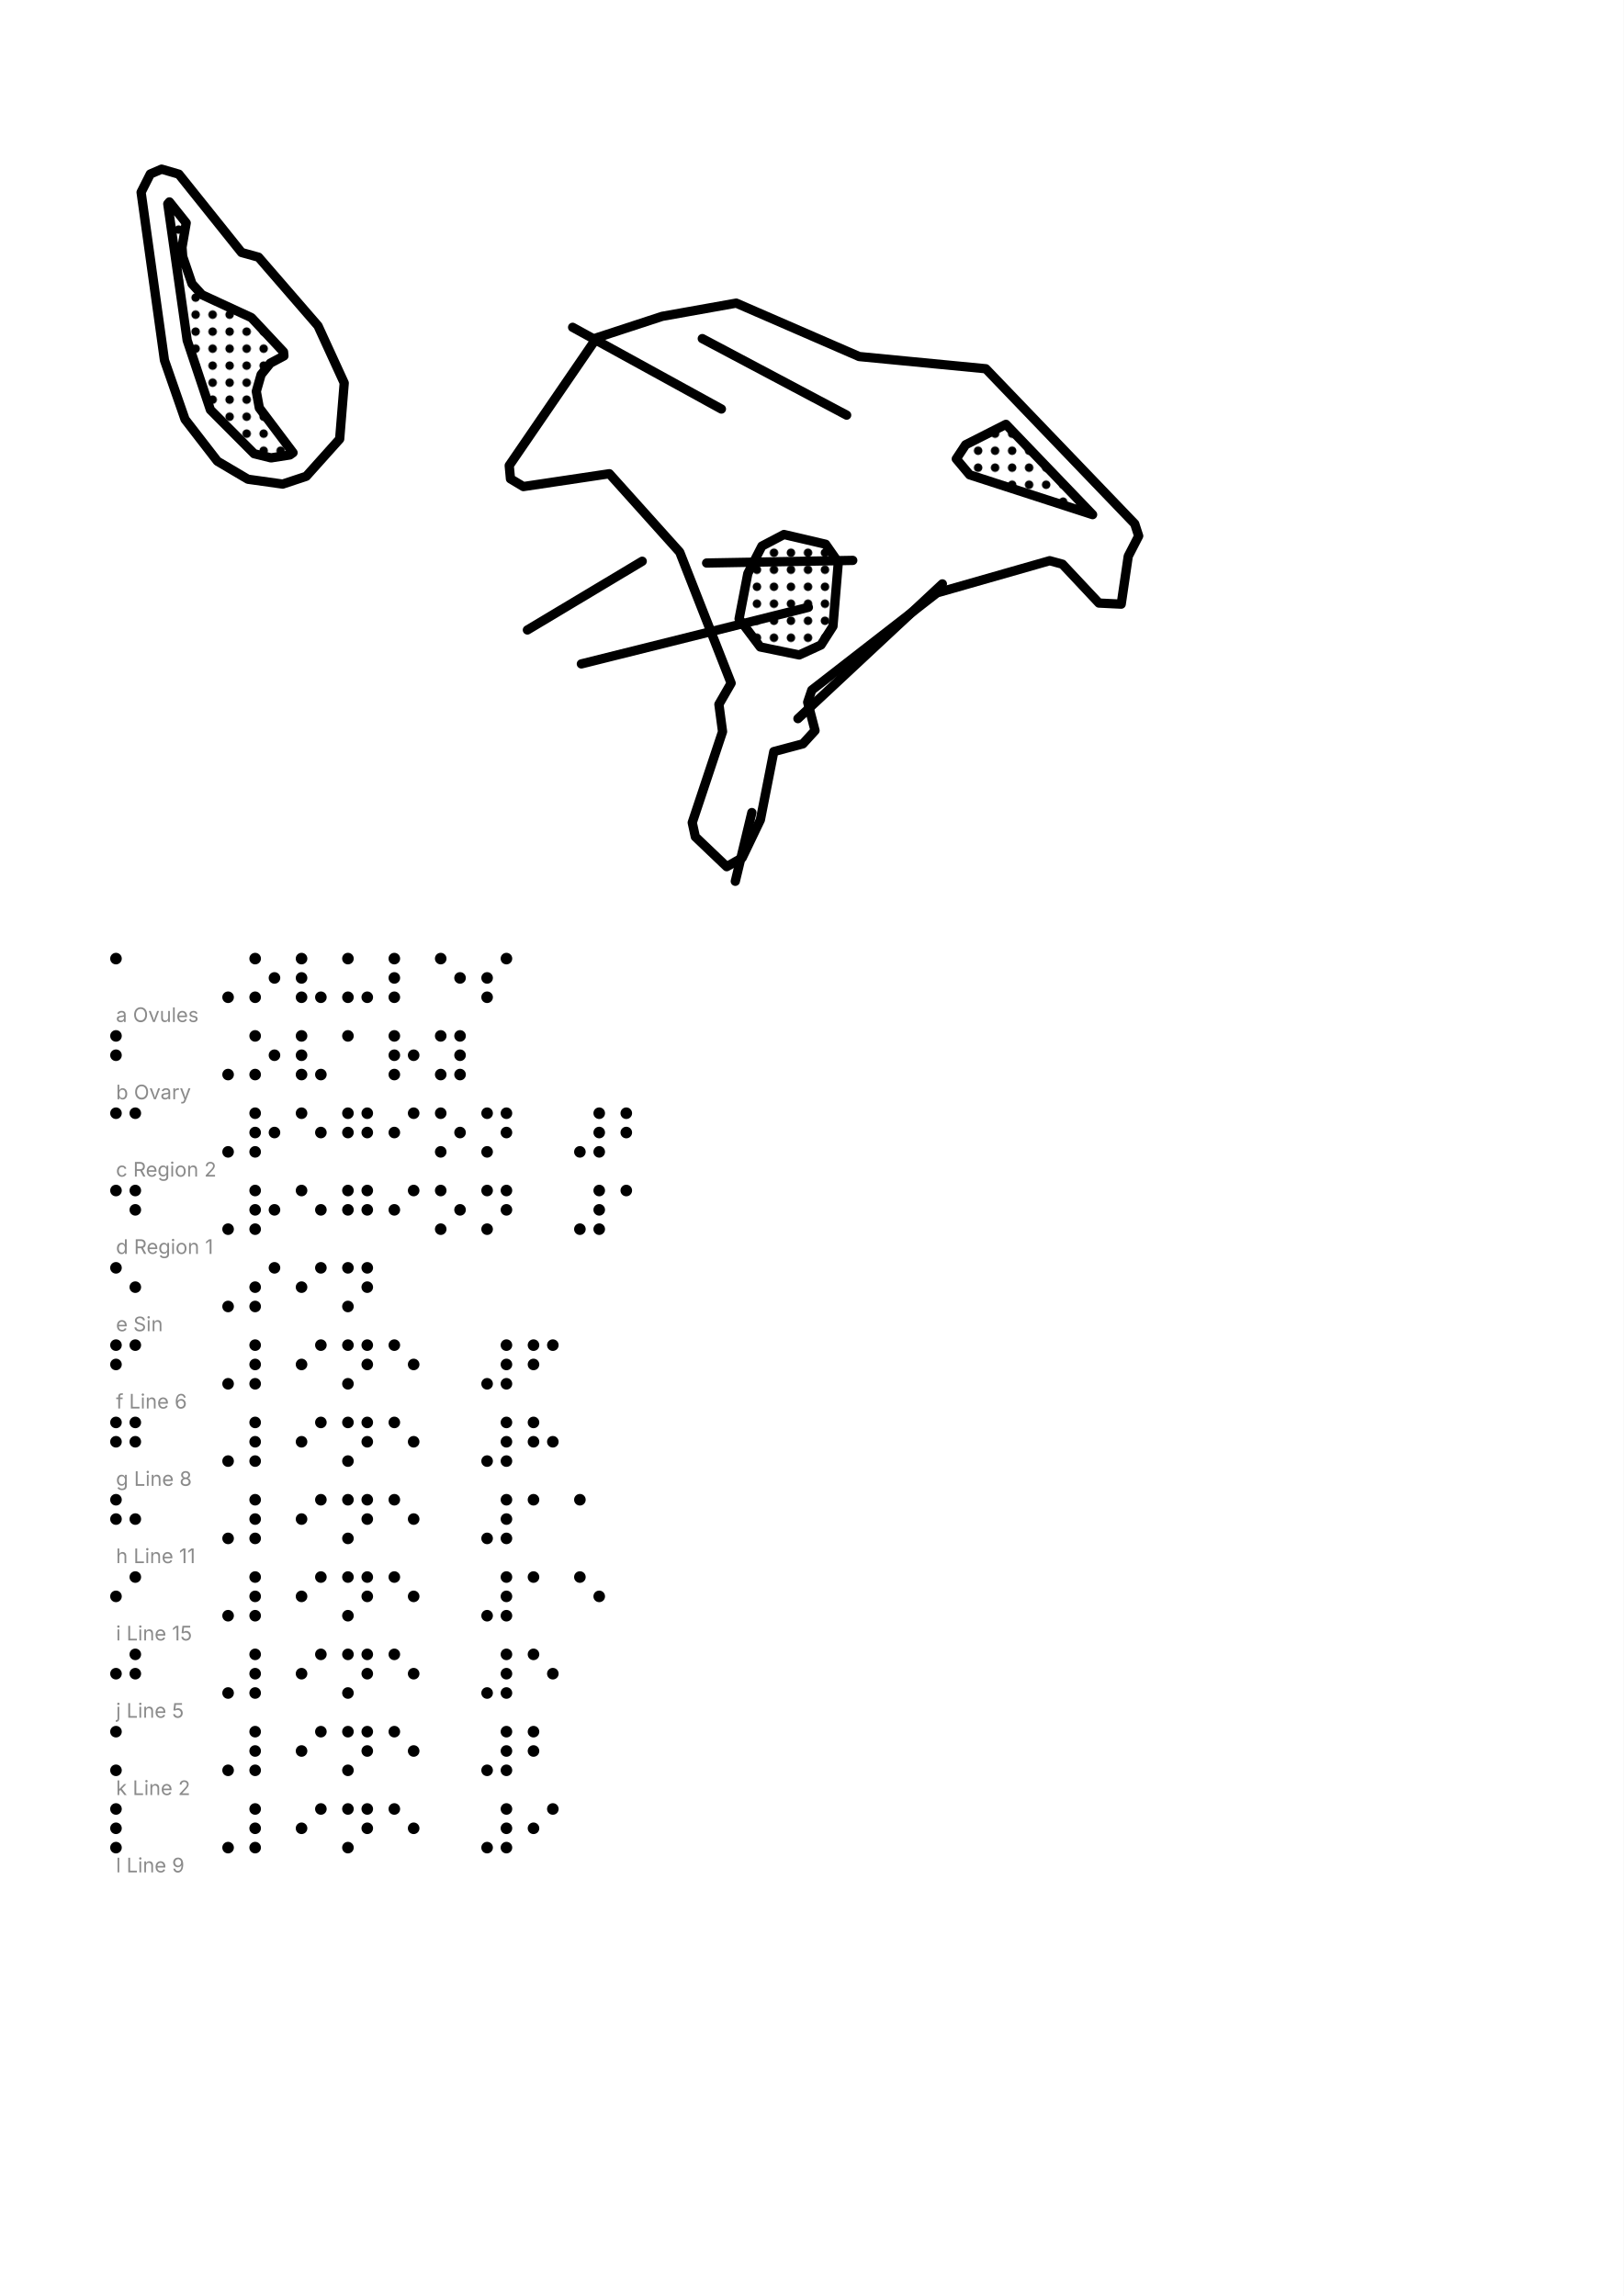
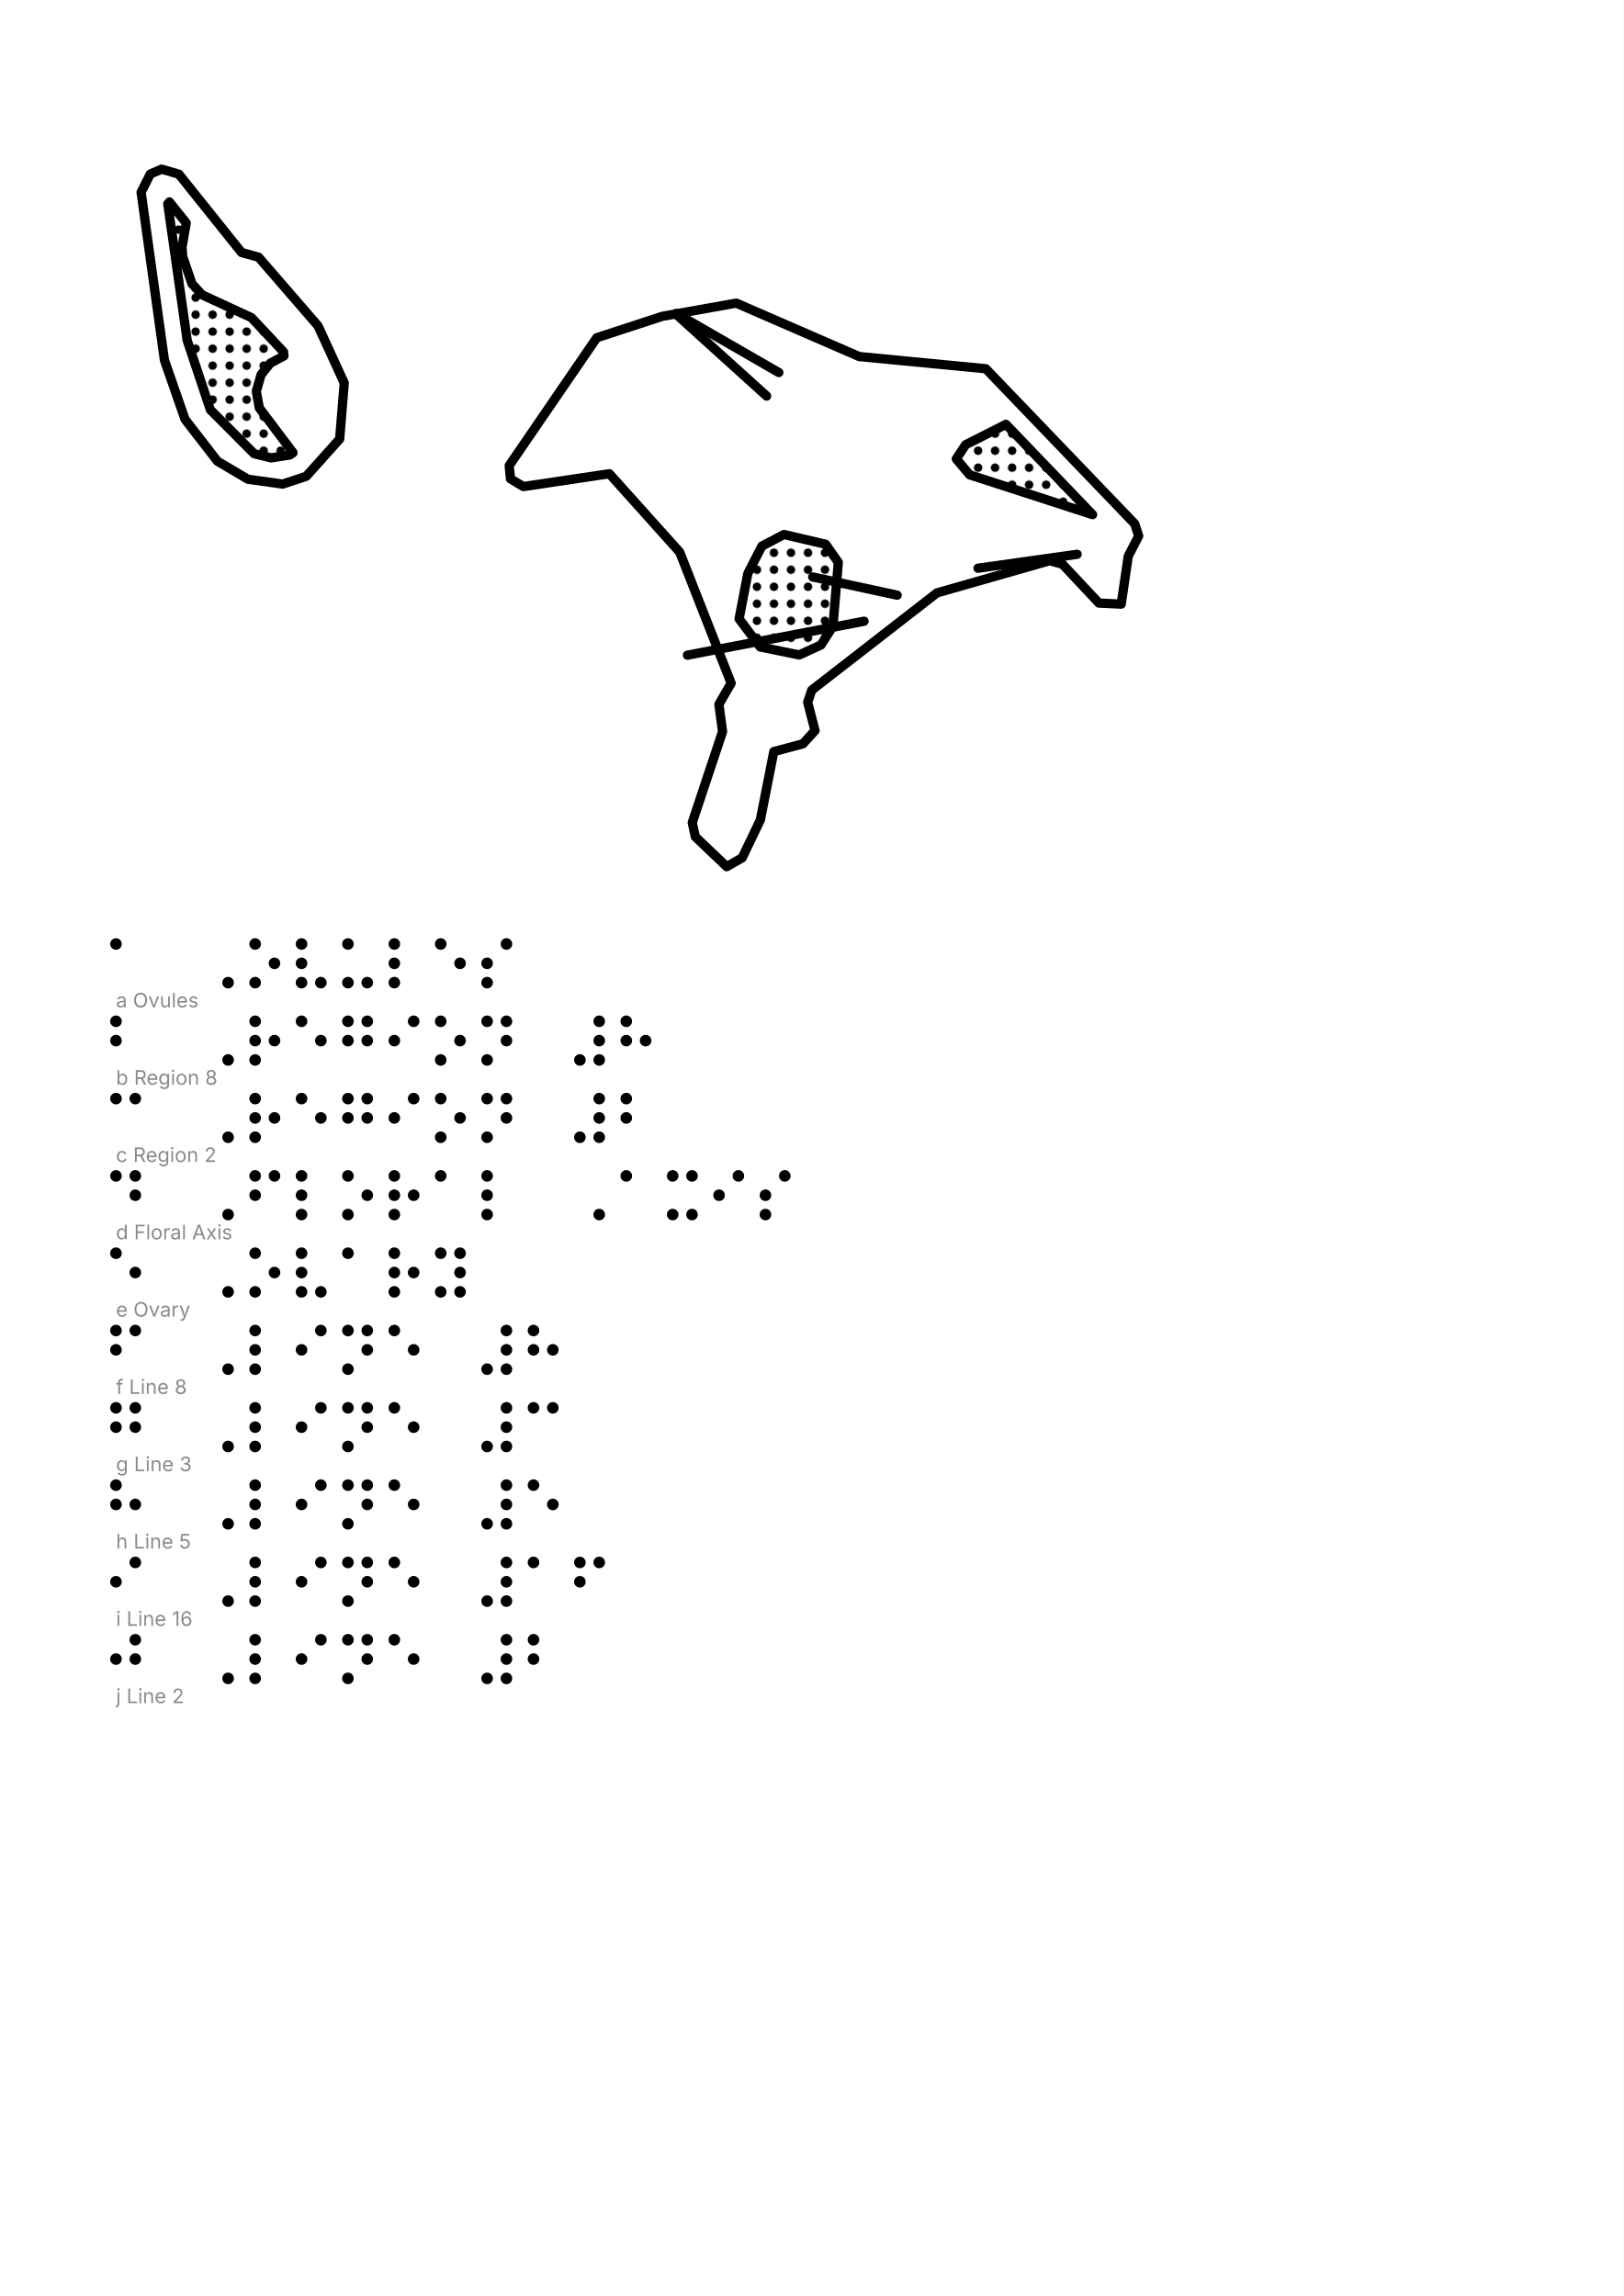
<svg xmlns="http://www.w3.org/2000/svg" width="210mm" height="297mm" viewBox="0 0 210 297" data-tdm="bio-flower-01" data-title="bio-flower-01">
  <defs>
    <pattern id="dots" width="2.2" height="2.2" patternUnits="userSpaceOnUse">
      <circle cx="1.1" cy="1.1" r="0.55" fill="#000" />
    </pattern>
    <pattern id="diagonal-lines" width="2.2" height="2.2" patternUnits="userSpaceOnUse" patternTransform="rotate(45)">
      <rect width="0.6" height="2.2" fill="#000" />
    </pattern>
    <pattern id="horizontal-lines" width="2.2" height="2.2" patternUnits="userSpaceOnUse">
      <rect width="2.2" height="0.6" fill="#000" />
    </pattern>
    <pattern id="grid" width="2.64" height="2.64" patternUnits="userSpaceOnUse">
      <rect width="2.64" height="0.5" fill="#000" />
      <rect width="0.5" height="2.64" fill="#000" />
    </pattern>
    <marker id="chevron" markerWidth="4" markerHeight="4" refX="3" refY="2" orient="auto" markerUnits="userSpaceOnUse">
      <path d="M0,0 L4,2 L0,4" fill="none" stroke="#000" stroke-width="1.2" stroke-linecap="round" />
    </marker>
  </defs>
  <rect width="210" height="297" fill="#fff" />
  <g id="regions">
-     <path id="r-07" data-name="Sin" d="M95.22 39.21 L111.12 46.12 L127.50 47.70 L146.76 67.76 L147.27 69.33 L145.92 71.95 L145.01 78.15 L142.13 78.01 L137.41 72.98 L135.76 72.53 L121.19 76.69 L104.99 89.27 L104.46 90.84 L105.41 94.50 L103.84 96.22 L100.08 97.22 L98.34 106.06 L95.99 110.96 L93.99 112.11 L89.93 108.24 L89.53 106.41 L93.45 94.64 L92.98 91.11 L94.56 88.37 L87.91 71.42 L78.81 61.28 L67.69 62.94 L66.02 61.94 L65.86 60.22 L77.18 43.69 L85.64 40.92 Z" fill="none" stroke="#000" stroke-width="1.2" stroke-linejoin="round" />
-     <path id="r-08" data-name="Ovary" d="M44.52 49.54 L43.93 56.79 L39.61 61.61 L36.56 62.62 L32.06 61.99 L28.12 59.66 L23.93 54.24 L21.27 46.60 L18.25 24.87 L19.44 22.51 L20.90 21.88 L23.13 22.53 L31.24 32.66 L33.44 33.27 L41.13 42.15 Z" fill="none" stroke="#000" stroke-width="1.2" stroke-linejoin="round" />
+     <path id="r-07" data-name="Ovary" d="M95.22 39.21 L111.12 46.12 L127.50 47.70 L146.76 67.76 L147.27 69.33 L145.92 71.95 L145.01 78.15 L142.13 78.01 L137.41 72.98 L135.76 72.53 L121.19 76.69 L104.99 89.27 L104.46 90.84 L105.41 94.50 L103.84 96.22 L100.08 97.22 L98.34 106.06 L95.99 110.96 L93.99 112.11 L89.93 108.24 L89.53 106.41 L93.45 94.64 L92.98 91.11 L94.56 88.37 L87.91 71.42 L78.81 61.28 L67.69 62.94 L66.02 61.94 L65.86 60.22 L77.18 43.69 L85.64 40.92 Z" fill="none" stroke="#000" stroke-width="1.2" stroke-linejoin="round" />
+     <path id="r-08" data-name="Region 8" d="M44.52 49.54 L43.93 56.79 L39.61 61.61 L36.56 62.62 L32.06 61.99 L28.12 59.66 L23.93 54.24 L21.27 46.60 L18.25 24.87 L19.44 22.51 L20.90 21.88 L23.13 22.53 L31.24 32.66 L33.44 33.27 L41.13 42.15 Z" fill="none" stroke="#000" stroke-width="1.2" stroke-linejoin="round" />
    <path id="r-05" data-name="Ovules" d="M24.08 28.84 L23.54 31.99 L23.63 33.19 L24.83 36.71 L26.12 38.13 L32.52 41.09 L36.67 45.52 L36.72 46.04 L34.96 46.98 L33.77 48.46 L33.15 50.63 L33.54 52.77 L37.90 58.56 L37.49 58.85 L35.05 59.23 L32.87 58.69 L27.21 53.01 L24.21 44.03 L21.70 26.37 L21.91 26.12 Z" fill="url(#dots)" stroke="#000" stroke-width="1.2" stroke-linejoin="round" />
-     <path id="r-01" data-name="Region 1" d="M101.39 69.14 L106.78 70.40 L108.42 72.75 L107.73 81.01 L106.18 83.43 L103.37 84.72 L98.33 83.69 L95.59 80.05 L96.72 74.18 L98.54 70.64 Z" fill="url(#dots)" stroke="#000" stroke-width="1.2" stroke-linejoin="round" />
+     <path id="r-01" data-name="Floral Axis" d="M101.39 69.14 L106.78 70.40 L108.42 72.75 L107.73 81.01 L106.18 83.43 L103.37 84.72 L98.33 83.69 L95.59 80.05 L96.72 74.18 L98.54 70.64 Z" fill="url(#dots)" stroke="#000" stroke-width="1.2" stroke-linejoin="round" />
    <path id="r-02" data-name="Region 2" d="M141.31 66.57 L125.41 61.42 L123.68 59.36 L124.89 57.53 L130.10 54.89 Z" fill="url(#dots)" stroke="#000" stroke-width="1.2" stroke-linejoin="round" />
  </g>
  <g id="lines">
-     <path id="l-05" data-name="Line 5" d="M75.19 85.88 L104.55 78.56" fill="none" stroke="#000" stroke-width="1.2" stroke-linecap="round" stroke-linejoin="round" />
-     <path id="l-02" data-name="Line 2" d="M103.20 92.96 L121.88 75.53" fill="none" stroke="#000" stroke-width="1.2" stroke-linecap="round" stroke-linejoin="round" />
-     <path id="l-06" data-name="Line 6" d="M74.06 42.34 L93.30 52.91" fill="none" stroke="#000" stroke-width="1.2" stroke-linecap="round" stroke-linejoin="round" />
-     <path id="l-08" data-name="Line 8" d="M90.83 43.80 L109.50 53.70" fill="none" stroke="#000" stroke-width="1.2" stroke-linecap="round" stroke-linejoin="round" />
-     <path id="l-11" data-name="Line 11" d="M91.39 72.83 L110.29 72.49" fill="none" stroke="#000" stroke-width="1.2" stroke-linecap="round" stroke-linejoin="round" />
-     <path id="l-15" data-name="Line 15" d="M68.21 81.49 L83.06 72.60" fill="none" stroke="#000" stroke-width="1.2" stroke-linecap="round" stroke-linejoin="round" />
-     <path id="l-09" data-name="Line 9" d="M95.10 114.00 L97.24 105.11" fill="none" stroke="#000" stroke-width="1.2" stroke-linecap="round" stroke-linejoin="round" />
+     <path id="l-02" data-name="Line 2" d="M88.91 84.75 L111.75 80.36" fill="none" stroke="#000" stroke-width="1.2" stroke-linecap="round" stroke-linejoin="round" />
+     <path id="l-08" data-name="Line 8" d="M87.45 40.65 L99.15 51.23" fill="none" stroke="#000" stroke-width="1.2" stroke-linecap="round" stroke-linejoin="round" />
+     <path id="l-03" data-name="Line 3" d="M87.45 40.54 L100.73 48.19" fill="none" stroke="#000" stroke-width="1.2" stroke-linecap="round" stroke-linejoin="round" />
+     <path id="l-16" data-name="Line 16" d="M126.49 73.50 L139.31 71.70" fill="none" stroke="#000" stroke-width="1.2" stroke-linecap="round" stroke-linejoin="round" />
+     <path id="l-05" data-name="Line 5" d="M105.11 74.63 L116.03 76.99" fill="none" stroke="#000" stroke-width="1.2" stroke-linecap="round" stroke-linejoin="round" />
  </g>
-   <g id="key" data-top="124.0" data-rows="12">
+   <g id="key" data-top="122.1" data-rows="10">
    <g class="key-row" data-id="r-05">
-       <circle cx="15.00" cy="124.00" r="0.75" fill="#000" />
-       <circle cx="29.50" cy="129.00" r="0.75" fill="#000" />
-       <circle cx="33.00" cy="124.00" r="0.75" fill="#000" />
-       <circle cx="33.00" cy="129.00" r="0.75" fill="#000" />
-       <circle cx="35.50" cy="126.50" r="0.75" fill="#000" />
-       <circle cx="39.00" cy="124.00" r="0.75" fill="#000" />
-       <circle cx="39.00" cy="126.50" r="0.75" fill="#000" />
-       <circle cx="39.00" cy="129.00" r="0.75" fill="#000" />
-       <circle cx="41.50" cy="129.00" r="0.75" fill="#000" />
-       <circle cx="45.00" cy="124.00" r="0.75" fill="#000" />
-       <circle cx="45.00" cy="129.00" r="0.75" fill="#000" />
-       <circle cx="47.50" cy="129.00" r="0.75" fill="#000" />
-       <circle cx="51.00" cy="124.00" r="0.75" fill="#000" />
-       <circle cx="51.00" cy="126.50" r="0.75" fill="#000" />
-       <circle cx="51.00" cy="129.00" r="0.75" fill="#000" />
-       <circle cx="57.00" cy="124.00" r="0.75" fill="#000" />
-       <circle cx="59.50" cy="126.50" r="0.75" fill="#000" />
-       <circle cx="63.00" cy="126.50" r="0.75" fill="#000" />
-       <circle cx="63.00" cy="129.00" r="0.75" fill="#000" />
-       <circle cx="65.50" cy="124.00" r="0.75" fill="#000" />
-       <text x="15.00" y="132.20" font-family="Inter, Arial, sans-serif" font-size="2.6" fill="#8a8a8a">a  Ovules</text>
+       <circle cx="15.00" cy="122.11" r="0.75" fill="#000" />
+       <circle cx="29.50" cy="127.11" r="0.75" fill="#000" />
+       <circle cx="33.00" cy="122.11" r="0.75" fill="#000" />
+       <circle cx="33.00" cy="127.11" r="0.75" fill="#000" />
+       <circle cx="35.50" cy="124.61" r="0.75" fill="#000" />
+       <circle cx="39.00" cy="122.11" r="0.75" fill="#000" />
+       <circle cx="39.00" cy="124.61" r="0.75" fill="#000" />
+       <circle cx="39.00" cy="127.11" r="0.75" fill="#000" />
+       <circle cx="41.50" cy="127.11" r="0.75" fill="#000" />
+       <circle cx="45.00" cy="122.11" r="0.75" fill="#000" />
+       <circle cx="45.00" cy="127.11" r="0.75" fill="#000" />
+       <circle cx="47.50" cy="127.11" r="0.75" fill="#000" />
+       <circle cx="51.00" cy="122.11" r="0.75" fill="#000" />
+       <circle cx="51.00" cy="124.61" r="0.75" fill="#000" />
+       <circle cx="51.00" cy="127.11" r="0.75" fill="#000" />
+       <circle cx="57.00" cy="122.11" r="0.75" fill="#000" />
+       <circle cx="59.50" cy="124.61" r="0.75" fill="#000" />
+       <circle cx="63.00" cy="124.61" r="0.75" fill="#000" />
+       <circle cx="63.00" cy="127.11" r="0.75" fill="#000" />
+       <circle cx="65.50" cy="122.11" r="0.75" fill="#000" />
+       <text x="15.00" y="130.31" font-family="Inter, Arial, sans-serif" font-size="2.6" fill="#8a8a8a">a  Ovules</text>
    </g>
    <g class="key-row" data-id="r-08">
-       <circle cx="15.00" cy="134.00" r="0.75" fill="#000" />
-       <circle cx="15.00" cy="136.50" r="0.75" fill="#000" />
-       <circle cx="29.50" cy="139.00" r="0.75" fill="#000" />
-       <circle cx="33.00" cy="134.00" r="0.75" fill="#000" />
-       <circle cx="33.00" cy="139.00" r="0.75" fill="#000" />
-       <circle cx="35.50" cy="136.50" r="0.75" fill="#000" />
-       <circle cx="39.00" cy="134.00" r="0.75" fill="#000" />
-       <circle cx="39.00" cy="136.50" r="0.75" fill="#000" />
-       <circle cx="39.00" cy="139.00" r="0.75" fill="#000" />
-       <circle cx="41.50" cy="139.00" r="0.75" fill="#000" />
-       <circle cx="45.00" cy="134.00" r="0.75" fill="#000" />
-       <circle cx="51.00" cy="134.00" r="0.75" fill="#000" />
-       <circle cx="51.00" cy="136.50" r="0.75" fill="#000" />
-       <circle cx="51.00" cy="139.00" r="0.75" fill="#000" />
-       <circle cx="53.50" cy="136.50" r="0.75" fill="#000" />
-       <circle cx="57.00" cy="134.00" r="0.75" fill="#000" />
-       <circle cx="57.00" cy="139.00" r="0.75" fill="#000" />
-       <circle cx="59.50" cy="134.00" r="0.75" fill="#000" />
-       <circle cx="59.50" cy="136.50" r="0.75" fill="#000" />
-       <circle cx="59.50" cy="139.00" r="0.75" fill="#000" />
-       <text x="15.00" y="142.20" font-family="Inter, Arial, sans-serif" font-size="2.6" fill="#8a8a8a">b  Ovary</text>
+       <circle cx="15.00" cy="132.11" r="0.75" fill="#000" />
+       <circle cx="15.00" cy="134.61" r="0.75" fill="#000" />
+       <circle cx="29.50" cy="137.11" r="0.75" fill="#000" />
+       <circle cx="33.00" cy="132.11" r="0.75" fill="#000" />
+       <circle cx="33.00" cy="134.61" r="0.75" fill="#000" />
+       <circle cx="33.00" cy="137.11" r="0.75" fill="#000" />
+       <circle cx="35.50" cy="134.61" r="0.75" fill="#000" />
+       <circle cx="39.00" cy="132.11" r="0.75" fill="#000" />
+       <circle cx="41.50" cy="134.61" r="0.75" fill="#000" />
+       <circle cx="45.00" cy="132.11" r="0.75" fill="#000" />
+       <circle cx="45.00" cy="134.61" r="0.75" fill="#000" />
+       <circle cx="47.50" cy="132.11" r="0.75" fill="#000" />
+       <circle cx="47.50" cy="134.61" r="0.75" fill="#000" />
+       <circle cx="51.00" cy="134.61" r="0.75" fill="#000" />
+       <circle cx="53.50" cy="132.11" r="0.75" fill="#000" />
+       <circle cx="57.00" cy="132.11" r="0.75" fill="#000" />
+       <circle cx="57.00" cy="137.11" r="0.75" fill="#000" />
+       <circle cx="59.50" cy="134.61" r="0.75" fill="#000" />
+       <circle cx="63.00" cy="132.11" r="0.75" fill="#000" />
+       <circle cx="63.00" cy="137.11" r="0.75" fill="#000" />
+       <circle cx="65.50" cy="132.11" r="0.75" fill="#000" />
+       <circle cx="65.50" cy="134.61" r="0.75" fill="#000" />
+       <circle cx="75.00" cy="137.11" r="0.75" fill="#000" />
+       <circle cx="77.50" cy="132.11" r="0.75" fill="#000" />
+       <circle cx="77.50" cy="134.61" r="0.75" fill="#000" />
+       <circle cx="77.50" cy="137.11" r="0.75" fill="#000" />
+       <circle cx="81.00" cy="132.11" r="0.75" fill="#000" />
+       <circle cx="81.00" cy="134.61" r="0.75" fill="#000" />
+       <circle cx="83.50" cy="134.61" r="0.75" fill="#000" />
+       <text x="15.00" y="140.31" font-family="Inter, Arial, sans-serif" font-size="2.6" fill="#8a8a8a">b  Region 8</text>
    </g>
    <g class="key-row" data-id="r-02">
-       <circle cx="15.00" cy="144.00" r="0.75" fill="#000" />
-       <circle cx="17.50" cy="144.00" r="0.75" fill="#000" />
-       <circle cx="29.50" cy="149.00" r="0.75" fill="#000" />
-       <circle cx="33.00" cy="144.00" r="0.75" fill="#000" />
-       <circle cx="33.00" cy="146.50" r="0.75" fill="#000" />
-       <circle cx="33.00" cy="149.00" r="0.75" fill="#000" />
-       <circle cx="35.50" cy="146.50" r="0.75" fill="#000" />
-       <circle cx="39.00" cy="144.00" r="0.75" fill="#000" />
-       <circle cx="41.50" cy="146.50" r="0.75" fill="#000" />
-       <circle cx="45.00" cy="144.00" r="0.75" fill="#000" />
-       <circle cx="45.00" cy="146.50" r="0.75" fill="#000" />
-       <circle cx="47.50" cy="144.00" r="0.75" fill="#000" />
-       <circle cx="47.50" cy="146.50" r="0.75" fill="#000" />
-       <circle cx="51.00" cy="146.50" r="0.75" fill="#000" />
-       <circle cx="53.50" cy="144.00" r="0.75" fill="#000" />
-       <circle cx="57.00" cy="144.00" r="0.75" fill="#000" />
-       <circle cx="57.00" cy="149.00" r="0.75" fill="#000" />
-       <circle cx="59.50" cy="146.50" r="0.75" fill="#000" />
-       <circle cx="63.00" cy="144.00" r="0.75" fill="#000" />
-       <circle cx="63.00" cy="149.00" r="0.75" fill="#000" />
-       <circle cx="65.50" cy="144.00" r="0.75" fill="#000" />
-       <circle cx="65.50" cy="146.50" r="0.75" fill="#000" />
-       <circle cx="75.00" cy="149.00" r="0.75" fill="#000" />
-       <circle cx="77.50" cy="144.00" r="0.75" fill="#000" />
-       <circle cx="77.50" cy="146.50" r="0.75" fill="#000" />
-       <circle cx="77.50" cy="149.00" r="0.75" fill="#000" />
-       <circle cx="81.00" cy="144.00" r="0.75" fill="#000" />
-       <circle cx="81.00" cy="146.50" r="0.75" fill="#000" />
-       <text x="15.00" y="152.20" font-family="Inter, Arial, sans-serif" font-size="2.6" fill="#8a8a8a">c  Region 2</text>
+       <circle cx="15.00" cy="142.11" r="0.75" fill="#000" />
+       <circle cx="17.50" cy="142.11" r="0.75" fill="#000" />
+       <circle cx="29.50" cy="147.11" r="0.75" fill="#000" />
+       <circle cx="33.00" cy="142.11" r="0.75" fill="#000" />
+       <circle cx="33.00" cy="144.61" r="0.75" fill="#000" />
+       <circle cx="33.00" cy="147.11" r="0.75" fill="#000" />
+       <circle cx="35.50" cy="144.61" r="0.75" fill="#000" />
+       <circle cx="39.00" cy="142.11" r="0.75" fill="#000" />
+       <circle cx="41.50" cy="144.61" r="0.75" fill="#000" />
+       <circle cx="45.00" cy="142.11" r="0.75" fill="#000" />
+       <circle cx="45.00" cy="144.61" r="0.75" fill="#000" />
+       <circle cx="47.50" cy="142.11" r="0.75" fill="#000" />
+       <circle cx="47.50" cy="144.61" r="0.75" fill="#000" />
+       <circle cx="51.00" cy="144.61" r="0.75" fill="#000" />
+       <circle cx="53.50" cy="142.11" r="0.75" fill="#000" />
+       <circle cx="57.00" cy="142.11" r="0.75" fill="#000" />
+       <circle cx="57.00" cy="147.11" r="0.75" fill="#000" />
+       <circle cx="59.50" cy="144.61" r="0.75" fill="#000" />
+       <circle cx="63.00" cy="142.11" r="0.75" fill="#000" />
+       <circle cx="63.00" cy="147.11" r="0.75" fill="#000" />
+       <circle cx="65.50" cy="142.11" r="0.75" fill="#000" />
+       <circle cx="65.50" cy="144.61" r="0.75" fill="#000" />
+       <circle cx="75.00" cy="147.11" r="0.75" fill="#000" />
+       <circle cx="77.50" cy="142.11" r="0.75" fill="#000" />
+       <circle cx="77.50" cy="144.61" r="0.75" fill="#000" />
+       <circle cx="77.50" cy="147.11" r="0.75" fill="#000" />
+       <circle cx="81.00" cy="142.11" r="0.75" fill="#000" />
+       <circle cx="81.00" cy="144.61" r="0.75" fill="#000" />
+       <text x="15.00" y="150.31" font-family="Inter, Arial, sans-serif" font-size="2.6" fill="#8a8a8a">c  Region 2</text>
    </g>
    <g class="key-row" data-id="r-01">
-       <circle cx="15.00" cy="154.00" r="0.75" fill="#000" />
-       <circle cx="17.50" cy="154.00" r="0.75" fill="#000" />
-       <circle cx="17.50" cy="156.50" r="0.75" fill="#000" />
-       <circle cx="29.50" cy="159.00" r="0.75" fill="#000" />
-       <circle cx="33.00" cy="154.00" r="0.75" fill="#000" />
-       <circle cx="33.00" cy="156.50" r="0.75" fill="#000" />
-       <circle cx="33.00" cy="159.00" r="0.75" fill="#000" />
-       <circle cx="35.50" cy="156.50" r="0.75" fill="#000" />
-       <circle cx="39.00" cy="154.00" r="0.75" fill="#000" />
-       <circle cx="41.50" cy="156.50" r="0.75" fill="#000" />
-       <circle cx="45.00" cy="154.00" r="0.75" fill="#000" />
-       <circle cx="45.00" cy="156.50" r="0.75" fill="#000" />
-       <circle cx="47.50" cy="154.00" r="0.75" fill="#000" />
-       <circle cx="47.50" cy="156.50" r="0.75" fill="#000" />
-       <circle cx="51.00" cy="156.50" r="0.75" fill="#000" />
-       <circle cx="53.50" cy="154.00" r="0.75" fill="#000" />
-       <circle cx="57.00" cy="154.00" r="0.75" fill="#000" />
-       <circle cx="57.00" cy="159.00" r="0.75" fill="#000" />
-       <circle cx="59.50" cy="156.50" r="0.75" fill="#000" />
-       <circle cx="63.00" cy="154.00" r="0.75" fill="#000" />
-       <circle cx="63.00" cy="159.00" r="0.75" fill="#000" />
-       <circle cx="65.50" cy="154.00" r="0.75" fill="#000" />
-       <circle cx="65.50" cy="156.50" r="0.75" fill="#000" />
-       <circle cx="75.00" cy="159.00" r="0.75" fill="#000" />
-       <circle cx="77.50" cy="154.00" r="0.75" fill="#000" />
-       <circle cx="77.50" cy="156.50" r="0.75" fill="#000" />
-       <circle cx="77.50" cy="159.00" r="0.75" fill="#000" />
-       <circle cx="81.00" cy="154.00" r="0.75" fill="#000" />
-       <text x="15.00" y="162.20" font-family="Inter, Arial, sans-serif" font-size="2.6" fill="#8a8a8a">d  Region 1</text>
+       <circle cx="15.00" cy="152.11" r="0.75" fill="#000" />
+       <circle cx="17.50" cy="152.11" r="0.75" fill="#000" />
+       <circle cx="17.50" cy="154.61" r="0.75" fill="#000" />
+       <circle cx="29.50" cy="157.11" r="0.75" fill="#000" />
+       <circle cx="33.00" cy="152.11" r="0.75" fill="#000" />
+       <circle cx="33.00" cy="154.61" r="0.75" fill="#000" />
+       <circle cx="35.50" cy="152.11" r="0.75" fill="#000" />
+       <circle cx="39.00" cy="152.11" r="0.75" fill="#000" />
+       <circle cx="39.00" cy="154.61" r="0.75" fill="#000" />
+       <circle cx="39.00" cy="157.11" r="0.75" fill="#000" />
+       <circle cx="45.00" cy="152.11" r="0.75" fill="#000" />
+       <circle cx="45.00" cy="157.11" r="0.75" fill="#000" />
+       <circle cx="47.50" cy="154.61" r="0.75" fill="#000" />
+       <circle cx="51.00" cy="152.11" r="0.75" fill="#000" />
+       <circle cx="51.00" cy="154.61" r="0.75" fill="#000" />
+       <circle cx="51.00" cy="157.11" r="0.75" fill="#000" />
+       <circle cx="53.50" cy="154.61" r="0.75" fill="#000" />
+       <circle cx="57.00" cy="152.11" r="0.75" fill="#000" />
+       <circle cx="63.00" cy="152.11" r="0.75" fill="#000" />
+       <circle cx="63.00" cy="154.61" r="0.75" fill="#000" />
+       <circle cx="63.00" cy="157.11" r="0.75" fill="#000" />
+       <circle cx="77.50" cy="157.11" r="0.75" fill="#000" />
+       <circle cx="81.00" cy="152.11" r="0.75" fill="#000" />
+       <circle cx="87.00" cy="152.11" r="0.75" fill="#000" />
+       <circle cx="87.00" cy="157.11" r="0.75" fill="#000" />
+       <circle cx="89.50" cy="152.11" r="0.75" fill="#000" />
+       <circle cx="89.50" cy="157.11" r="0.75" fill="#000" />
+       <circle cx="93.00" cy="154.61" r="0.75" fill="#000" />
+       <circle cx="95.50" cy="152.11" r="0.75" fill="#000" />
+       <circle cx="99.00" cy="154.61" r="0.75" fill="#000" />
+       <circle cx="99.00" cy="157.11" r="0.75" fill="#000" />
+       <circle cx="101.50" cy="152.11" r="0.75" fill="#000" />
+       <text x="15.00" y="160.31" font-family="Inter, Arial, sans-serif" font-size="2.6" fill="#8a8a8a">d  Floral Axis</text>
    </g>
    <g class="key-row" data-id="r-07">
-       <circle cx="15.00" cy="164.00" r="0.75" fill="#000" />
-       <circle cx="17.50" cy="166.50" r="0.75" fill="#000" />
-       <circle cx="29.50" cy="169.00" r="0.75" fill="#000" />
-       <circle cx="33.00" cy="166.50" r="0.75" fill="#000" />
-       <circle cx="33.00" cy="169.00" r="0.75" fill="#000" />
-       <circle cx="35.50" cy="164.00" r="0.75" fill="#000" />
-       <circle cx="39.00" cy="166.50" r="0.75" fill="#000" />
-       <circle cx="41.50" cy="164.00" r="0.75" fill="#000" />
-       <circle cx="45.00" cy="164.00" r="0.75" fill="#000" />
-       <circle cx="45.00" cy="169.00" r="0.75" fill="#000" />
-       <circle cx="47.50" cy="164.00" r="0.75" fill="#000" />
-       <circle cx="47.50" cy="166.50" r="0.75" fill="#000" />
-       <text x="15.00" y="172.20" font-family="Inter, Arial, sans-serif" font-size="2.6" fill="#8a8a8a">e  Sin</text>
-     </g>
-     <g class="key-row" data-id="l-06">
-       <circle cx="15.00" cy="174.00" r="0.75" fill="#000" />
-       <circle cx="15.00" cy="176.50" r="0.75" fill="#000" />
-       <circle cx="17.50" cy="174.00" r="0.75" fill="#000" />
-       <circle cx="29.50" cy="179.00" r="0.75" fill="#000" />
-       <circle cx="33.00" cy="174.00" r="0.75" fill="#000" />
-       <circle cx="33.00" cy="176.50" r="0.75" fill="#000" />
-       <circle cx="33.00" cy="179.00" r="0.75" fill="#000" />
-       <circle cx="39.00" cy="176.50" r="0.75" fill="#000" />
-       <circle cx="41.50" cy="174.00" r="0.75" fill="#000" />
-       <circle cx="45.00" cy="174.00" r="0.75" fill="#000" />
-       <circle cx="45.00" cy="179.00" r="0.75" fill="#000" />
-       <circle cx="47.50" cy="174.00" r="0.75" fill="#000" />
-       <circle cx="47.50" cy="176.50" r="0.75" fill="#000" />
-       <circle cx="51.00" cy="174.00" r="0.75" fill="#000" />
-       <circle cx="53.50" cy="176.50" r="0.75" fill="#000" />
-       <circle cx="63.00" cy="179.00" r="0.75" fill="#000" />
-       <circle cx="65.50" cy="174.00" r="0.75" fill="#000" />
-       <circle cx="65.50" cy="176.50" r="0.75" fill="#000" />
-       <circle cx="65.50" cy="179.00" r="0.75" fill="#000" />
-       <circle cx="69.00" cy="174.00" r="0.75" fill="#000" />
-       <circle cx="69.00" cy="176.50" r="0.75" fill="#000" />
-       <circle cx="71.50" cy="174.00" r="0.75" fill="#000" />
-       <text x="15.00" y="182.20" font-family="Inter, Arial, sans-serif" font-size="2.6" fill="#8a8a8a">f  Line 6</text>
+       <circle cx="15.00" cy="162.11" r="0.75" fill="#000" />
+       <circle cx="17.50" cy="164.61" r="0.75" fill="#000" />
+       <circle cx="29.50" cy="167.11" r="0.75" fill="#000" />
+       <circle cx="33.00" cy="162.11" r="0.75" fill="#000" />
+       <circle cx="33.00" cy="167.11" r="0.75" fill="#000" />
+       <circle cx="35.50" cy="164.61" r="0.75" fill="#000" />
+       <circle cx="39.00" cy="162.11" r="0.75" fill="#000" />
+       <circle cx="39.00" cy="164.61" r="0.75" fill="#000" />
+       <circle cx="39.00" cy="167.11" r="0.75" fill="#000" />
+       <circle cx="41.50" cy="167.11" r="0.75" fill="#000" />
+       <circle cx="45.00" cy="162.11" r="0.75" fill="#000" />
+       <circle cx="51.00" cy="162.11" r="0.75" fill="#000" />
+       <circle cx="51.00" cy="164.61" r="0.75" fill="#000" />
+       <circle cx="51.00" cy="167.11" r="0.75" fill="#000" />
+       <circle cx="53.50" cy="164.61" r="0.75" fill="#000" />
+       <circle cx="57.00" cy="162.11" r="0.75" fill="#000" />
+       <circle cx="57.00" cy="167.11" r="0.75" fill="#000" />
+       <circle cx="59.50" cy="162.11" r="0.75" fill="#000" />
+       <circle cx="59.50" cy="164.61" r="0.75" fill="#000" />
+       <circle cx="59.50" cy="167.11" r="0.75" fill="#000" />
+       <text x="15.00" y="170.31" font-family="Inter, Arial, sans-serif" font-size="2.6" fill="#8a8a8a">e  Ovary</text>
    </g>
    <g class="key-row" data-id="l-08">
-       <circle cx="15.00" cy="184.00" r="0.75" fill="#000" />
-       <circle cx="15.00" cy="186.50" r="0.75" fill="#000" />
-       <circle cx="17.50" cy="184.00" r="0.75" fill="#000" />
-       <circle cx="17.50" cy="186.50" r="0.75" fill="#000" />
-       <circle cx="29.50" cy="189.00" r="0.75" fill="#000" />
-       <circle cx="33.00" cy="184.00" r="0.75" fill="#000" />
-       <circle cx="33.00" cy="186.50" r="0.75" fill="#000" />
-       <circle cx="33.00" cy="189.00" r="0.75" fill="#000" />
-       <circle cx="39.00" cy="186.50" r="0.75" fill="#000" />
-       <circle cx="41.50" cy="184.00" r="0.75" fill="#000" />
-       <circle cx="45.00" cy="184.00" r="0.75" fill="#000" />
-       <circle cx="45.00" cy="189.00" r="0.75" fill="#000" />
-       <circle cx="47.50" cy="184.00" r="0.75" fill="#000" />
-       <circle cx="47.50" cy="186.50" r="0.75" fill="#000" />
-       <circle cx="51.00" cy="184.00" r="0.75" fill="#000" />
-       <circle cx="53.50" cy="186.50" r="0.75" fill="#000" />
-       <circle cx="63.00" cy="189.00" r="0.75" fill="#000" />
-       <circle cx="65.50" cy="184.00" r="0.75" fill="#000" />
-       <circle cx="65.50" cy="186.50" r="0.75" fill="#000" />
-       <circle cx="65.50" cy="189.00" r="0.75" fill="#000" />
-       <circle cx="69.00" cy="184.00" r="0.75" fill="#000" />
-       <circle cx="69.00" cy="186.50" r="0.75" fill="#000" />
-       <circle cx="71.50" cy="186.50" r="0.75" fill="#000" />
-       <text x="15.00" y="192.20" font-family="Inter, Arial, sans-serif" font-size="2.6" fill="#8a8a8a">g  Line 8</text>
-     </g>
-     <g class="key-row" data-id="l-11">
-       <circle cx="15.00" cy="194.00" r="0.75" fill="#000" />
-       <circle cx="15.00" cy="196.50" r="0.75" fill="#000" />
-       <circle cx="17.50" cy="196.50" r="0.75" fill="#000" />
-       <circle cx="29.50" cy="199.00" r="0.75" fill="#000" />
-       <circle cx="33.00" cy="194.00" r="0.75" fill="#000" />
-       <circle cx="33.00" cy="196.50" r="0.75" fill="#000" />
-       <circle cx="33.00" cy="199.00" r="0.75" fill="#000" />
-       <circle cx="39.00" cy="196.50" r="0.75" fill="#000" />
-       <circle cx="41.50" cy="194.00" r="0.75" fill="#000" />
-       <circle cx="45.00" cy="194.00" r="0.75" fill="#000" />
-       <circle cx="45.00" cy="199.00" r="0.75" fill="#000" />
-       <circle cx="47.50" cy="194.00" r="0.75" fill="#000" />
-       <circle cx="47.50" cy="196.50" r="0.75" fill="#000" />
-       <circle cx="51.00" cy="194.00" r="0.75" fill="#000" />
-       <circle cx="53.50" cy="196.50" r="0.75" fill="#000" />
-       <circle cx="63.00" cy="199.00" r="0.75" fill="#000" />
-       <circle cx="65.50" cy="194.00" r="0.75" fill="#000" />
-       <circle cx="65.50" cy="196.50" r="0.75" fill="#000" />
-       <circle cx="65.50" cy="199.00" r="0.75" fill="#000" />
-       <circle cx="69.00" cy="194.00" r="0.75" fill="#000" />
-       <circle cx="75.00" cy="194.00" r="0.75" fill="#000" />
-       <text x="15.00" y="202.20" font-family="Inter, Arial, sans-serif" font-size="2.6" fill="#8a8a8a">h  Line 11</text>
-     </g>
-     <g class="key-row" data-id="l-15">
-       <circle cx="15.00" cy="206.50" r="0.75" fill="#000" />
-       <circle cx="17.50" cy="204.00" r="0.75" fill="#000" />
-       <circle cx="29.50" cy="209.00" r="0.75" fill="#000" />
-       <circle cx="33.00" cy="204.00" r="0.75" fill="#000" />
-       <circle cx="33.00" cy="206.50" r="0.75" fill="#000" />
-       <circle cx="33.00" cy="209.00" r="0.75" fill="#000" />
-       <circle cx="39.00" cy="206.50" r="0.75" fill="#000" />
-       <circle cx="41.50" cy="204.00" r="0.75" fill="#000" />
-       <circle cx="45.00" cy="204.00" r="0.75" fill="#000" />
-       <circle cx="45.00" cy="209.00" r="0.75" fill="#000" />
-       <circle cx="47.50" cy="204.00" r="0.75" fill="#000" />
-       <circle cx="47.50" cy="206.50" r="0.75" fill="#000" />
-       <circle cx="51.00" cy="204.00" r="0.75" fill="#000" />
-       <circle cx="53.50" cy="206.50" r="0.75" fill="#000" />
-       <circle cx="63.00" cy="209.00" r="0.75" fill="#000" />
-       <circle cx="65.50" cy="204.00" r="0.75" fill="#000" />
-       <circle cx="65.50" cy="206.50" r="0.75" fill="#000" />
-       <circle cx="65.50" cy="209.00" r="0.75" fill="#000" />
-       <circle cx="69.00" cy="204.00" r="0.75" fill="#000" />
-       <circle cx="75.00" cy="204.00" r="0.75" fill="#000" />
-       <circle cx="77.50" cy="206.50" r="0.75" fill="#000" />
-       <text x="15.00" y="212.20" font-family="Inter, Arial, sans-serif" font-size="2.6" fill="#8a8a8a">i  Line 15</text>
+       <circle cx="15.00" cy="172.11" r="0.75" fill="#000" />
+       <circle cx="15.00" cy="174.61" r="0.75" fill="#000" />
+       <circle cx="17.50" cy="172.11" r="0.75" fill="#000" />
+       <circle cx="29.50" cy="177.11" r="0.75" fill="#000" />
+       <circle cx="33.00" cy="172.11" r="0.75" fill="#000" />
+       <circle cx="33.00" cy="174.61" r="0.75" fill="#000" />
+       <circle cx="33.00" cy="177.11" r="0.75" fill="#000" />
+       <circle cx="39.00" cy="174.61" r="0.75" fill="#000" />
+       <circle cx="41.50" cy="172.11" r="0.75" fill="#000" />
+       <circle cx="45.00" cy="172.11" r="0.75" fill="#000" />
+       <circle cx="45.00" cy="177.11" r="0.75" fill="#000" />
+       <circle cx="47.50" cy="172.11" r="0.75" fill="#000" />
+       <circle cx="47.50" cy="174.61" r="0.75" fill="#000" />
+       <circle cx="51.00" cy="172.11" r="0.75" fill="#000" />
+       <circle cx="53.50" cy="174.61" r="0.75" fill="#000" />
+       <circle cx="63.00" cy="177.11" r="0.75" fill="#000" />
+       <circle cx="65.50" cy="172.11" r="0.75" fill="#000" />
+       <circle cx="65.50" cy="174.61" r="0.75" fill="#000" />
+       <circle cx="65.50" cy="177.11" r="0.75" fill="#000" />
+       <circle cx="69.00" cy="172.11" r="0.75" fill="#000" />
+       <circle cx="69.00" cy="174.61" r="0.75" fill="#000" />
+       <circle cx="71.50" cy="174.61" r="0.75" fill="#000" />
+       <text x="15.00" y="180.31" font-family="Inter, Arial, sans-serif" font-size="2.6" fill="#8a8a8a">f  Line 8</text>
+     </g>
+     <g class="key-row" data-id="l-03">
+       <circle cx="15.00" cy="182.11" r="0.75" fill="#000" />
+       <circle cx="15.00" cy="184.61" r="0.75" fill="#000" />
+       <circle cx="17.50" cy="182.11" r="0.75" fill="#000" />
+       <circle cx="17.50" cy="184.61" r="0.75" fill="#000" />
+       <circle cx="29.50" cy="187.11" r="0.75" fill="#000" />
+       <circle cx="33.00" cy="182.11" r="0.75" fill="#000" />
+       <circle cx="33.00" cy="184.61" r="0.75" fill="#000" />
+       <circle cx="33.00" cy="187.11" r="0.75" fill="#000" />
+       <circle cx="39.00" cy="184.61" r="0.75" fill="#000" />
+       <circle cx="41.50" cy="182.11" r="0.75" fill="#000" />
+       <circle cx="45.00" cy="182.11" r="0.75" fill="#000" />
+       <circle cx="45.00" cy="187.11" r="0.75" fill="#000" />
+       <circle cx="47.50" cy="182.11" r="0.75" fill="#000" />
+       <circle cx="47.50" cy="184.61" r="0.75" fill="#000" />
+       <circle cx="51.00" cy="182.11" r="0.75" fill="#000" />
+       <circle cx="53.50" cy="184.61" r="0.75" fill="#000" />
+       <circle cx="63.00" cy="187.11" r="0.75" fill="#000" />
+       <circle cx="65.50" cy="182.11" r="0.75" fill="#000" />
+       <circle cx="65.50" cy="184.61" r="0.75" fill="#000" />
+       <circle cx="65.50" cy="187.11" r="0.75" fill="#000" />
+       <circle cx="69.00" cy="182.11" r="0.75" fill="#000" />
+       <circle cx="71.50" cy="182.11" r="0.75" fill="#000" />
+       <text x="15.00" y="190.31" font-family="Inter, Arial, sans-serif" font-size="2.6" fill="#8a8a8a">g  Line 3</text>
    </g>
    <g class="key-row" data-id="l-05">
-       <circle cx="15.00" cy="216.50" r="0.75" fill="#000" />
-       <circle cx="17.50" cy="214.00" r="0.75" fill="#000" />
-       <circle cx="17.50" cy="216.50" r="0.75" fill="#000" />
-       <circle cx="29.50" cy="219.00" r="0.75" fill="#000" />
-       <circle cx="33.00" cy="214.00" r="0.75" fill="#000" />
-       <circle cx="33.00" cy="216.50" r="0.75" fill="#000" />
-       <circle cx="33.00" cy="219.00" r="0.75" fill="#000" />
-       <circle cx="39.00" cy="216.50" r="0.75" fill="#000" />
-       <circle cx="41.50" cy="214.00" r="0.75" fill="#000" />
-       <circle cx="45.00" cy="214.00" r="0.75" fill="#000" />
-       <circle cx="45.00" cy="219.00" r="0.75" fill="#000" />
-       <circle cx="47.50" cy="214.00" r="0.75" fill="#000" />
-       <circle cx="47.50" cy="216.50" r="0.75" fill="#000" />
-       <circle cx="51.00" cy="214.00" r="0.75" fill="#000" />
-       <circle cx="53.50" cy="216.50" r="0.75" fill="#000" />
-       <circle cx="63.00" cy="219.00" r="0.75" fill="#000" />
-       <circle cx="65.50" cy="214.00" r="0.75" fill="#000" />
-       <circle cx="65.50" cy="216.50" r="0.75" fill="#000" />
-       <circle cx="65.50" cy="219.00" r="0.75" fill="#000" />
-       <circle cx="69.00" cy="214.00" r="0.75" fill="#000" />
-       <circle cx="71.50" cy="216.50" r="0.75" fill="#000" />
-       <text x="15.00" y="222.20" font-family="Inter, Arial, sans-serif" font-size="2.6" fill="#8a8a8a">j  Line 5</text>
+       <circle cx="15.00" cy="192.11" r="0.75" fill="#000" />
+       <circle cx="15.00" cy="194.61" r="0.75" fill="#000" />
+       <circle cx="17.50" cy="194.61" r="0.75" fill="#000" />
+       <circle cx="29.50" cy="197.11" r="0.75" fill="#000" />
+       <circle cx="33.00" cy="192.11" r="0.75" fill="#000" />
+       <circle cx="33.00" cy="194.61" r="0.75" fill="#000" />
+       <circle cx="33.00" cy="197.11" r="0.75" fill="#000" />
+       <circle cx="39.00" cy="194.61" r="0.75" fill="#000" />
+       <circle cx="41.50" cy="192.11" r="0.75" fill="#000" />
+       <circle cx="45.00" cy="192.11" r="0.75" fill="#000" />
+       <circle cx="45.00" cy="197.11" r="0.75" fill="#000" />
+       <circle cx="47.50" cy="192.11" r="0.75" fill="#000" />
+       <circle cx="47.50" cy="194.61" r="0.75" fill="#000" />
+       <circle cx="51.00" cy="192.11" r="0.75" fill="#000" />
+       <circle cx="53.50" cy="194.61" r="0.75" fill="#000" />
+       <circle cx="63.00" cy="197.11" r="0.75" fill="#000" />
+       <circle cx="65.50" cy="192.11" r="0.75" fill="#000" />
+       <circle cx="65.50" cy="194.61" r="0.75" fill="#000" />
+       <circle cx="65.50" cy="197.11" r="0.75" fill="#000" />
+       <circle cx="69.00" cy="192.11" r="0.75" fill="#000" />
+       <circle cx="71.50" cy="194.61" r="0.75" fill="#000" />
+       <text x="15.00" y="200.31" font-family="Inter, Arial, sans-serif" font-size="2.6" fill="#8a8a8a">h  Line 5</text>
+     </g>
+     <g class="key-row" data-id="l-16">
+       <circle cx="15.00" cy="204.61" r="0.75" fill="#000" />
+       <circle cx="17.50" cy="202.11" r="0.75" fill="#000" />
+       <circle cx="29.50" cy="207.11" r="0.75" fill="#000" />
+       <circle cx="33.00" cy="202.11" r="0.75" fill="#000" />
+       <circle cx="33.00" cy="204.61" r="0.75" fill="#000" />
+       <circle cx="33.00" cy="207.11" r="0.75" fill="#000" />
+       <circle cx="39.00" cy="204.61" r="0.75" fill="#000" />
+       <circle cx="41.50" cy="202.11" r="0.75" fill="#000" />
+       <circle cx="45.00" cy="202.11" r="0.75" fill="#000" />
+       <circle cx="45.00" cy="207.11" r="0.75" fill="#000" />
+       <circle cx="47.50" cy="202.11" r="0.75" fill="#000" />
+       <circle cx="47.50" cy="204.61" r="0.75" fill="#000" />
+       <circle cx="51.00" cy="202.11" r="0.75" fill="#000" />
+       <circle cx="53.50" cy="204.61" r="0.75" fill="#000" />
+       <circle cx="63.00" cy="207.11" r="0.75" fill="#000" />
+       <circle cx="65.50" cy="202.11" r="0.75" fill="#000" />
+       <circle cx="65.50" cy="204.61" r="0.75" fill="#000" />
+       <circle cx="65.50" cy="207.11" r="0.75" fill="#000" />
+       <circle cx="69.00" cy="202.11" r="0.75" fill="#000" />
+       <circle cx="75.00" cy="202.11" r="0.75" fill="#000" />
+       <circle cx="75.00" cy="204.61" r="0.75" fill="#000" />
+       <circle cx="77.50" cy="202.11" r="0.75" fill="#000" />
+       <text x="15.00" y="210.31" font-family="Inter, Arial, sans-serif" font-size="2.6" fill="#8a8a8a">i  Line 16</text>
    </g>
    <g class="key-row" data-id="l-02">
-       <circle cx="15.00" cy="224.00" r="0.75" fill="#000" />
-       <circle cx="15.00" cy="229.00" r="0.75" fill="#000" />
-       <circle cx="29.50" cy="229.00" r="0.75" fill="#000" />
-       <circle cx="33.00" cy="224.00" r="0.75" fill="#000" />
-       <circle cx="33.00" cy="226.50" r="0.75" fill="#000" />
-       <circle cx="33.00" cy="229.00" r="0.75" fill="#000" />
-       <circle cx="39.00" cy="226.50" r="0.75" fill="#000" />
-       <circle cx="41.50" cy="224.00" r="0.75" fill="#000" />
-       <circle cx="45.00" cy="224.00" r="0.75" fill="#000" />
-       <circle cx="45.00" cy="229.00" r="0.75" fill="#000" />
-       <circle cx="47.50" cy="224.00" r="0.75" fill="#000" />
-       <circle cx="47.50" cy="226.50" r="0.75" fill="#000" />
-       <circle cx="51.00" cy="224.00" r="0.75" fill="#000" />
-       <circle cx="53.50" cy="226.50" r="0.75" fill="#000" />
-       <circle cx="63.00" cy="229.00" r="0.75" fill="#000" />
-       <circle cx="65.50" cy="224.00" r="0.75" fill="#000" />
-       <circle cx="65.50" cy="226.50" r="0.75" fill="#000" />
-       <circle cx="65.50" cy="229.00" r="0.75" fill="#000" />
-       <circle cx="69.00" cy="224.00" r="0.75" fill="#000" />
-       <circle cx="69.00" cy="226.50" r="0.75" fill="#000" />
-       <text x="15.00" y="232.20" font-family="Inter, Arial, sans-serif" font-size="2.6" fill="#8a8a8a">k  Line 2</text>
-     </g>
-     <g class="key-row" data-id="l-09">
-       <circle cx="15.00" cy="234.00" r="0.75" fill="#000" />
-       <circle cx="15.00" cy="236.50" r="0.75" fill="#000" />
-       <circle cx="15.00" cy="239.00" r="0.75" fill="#000" />
-       <circle cx="29.50" cy="239.00" r="0.75" fill="#000" />
-       <circle cx="33.00" cy="234.00" r="0.75" fill="#000" />
-       <circle cx="33.00" cy="236.50" r="0.75" fill="#000" />
-       <circle cx="33.00" cy="239.00" r="0.75" fill="#000" />
-       <circle cx="39.00" cy="236.50" r="0.75" fill="#000" />
-       <circle cx="41.50" cy="234.00" r="0.75" fill="#000" />
-       <circle cx="45.00" cy="234.00" r="0.75" fill="#000" />
-       <circle cx="45.00" cy="239.00" r="0.75" fill="#000" />
-       <circle cx="47.50" cy="234.00" r="0.75" fill="#000" />
-       <circle cx="47.50" cy="236.50" r="0.75" fill="#000" />
-       <circle cx="51.00" cy="234.00" r="0.75" fill="#000" />
-       <circle cx="53.50" cy="236.50" r="0.75" fill="#000" />
-       <circle cx="63.00" cy="239.00" r="0.75" fill="#000" />
-       <circle cx="65.50" cy="234.00" r="0.75" fill="#000" />
-       <circle cx="65.50" cy="236.50" r="0.75" fill="#000" />
-       <circle cx="65.50" cy="239.00" r="0.75" fill="#000" />
-       <circle cx="69.00" cy="236.50" r="0.75" fill="#000" />
-       <circle cx="71.50" cy="234.00" r="0.75" fill="#000" />
-       <text x="15.00" y="242.20" font-family="Inter, Arial, sans-serif" font-size="2.6" fill="#8a8a8a">l  Line 9</text>
+       <circle cx="15.00" cy="214.61" r="0.75" fill="#000" />
+       <circle cx="17.50" cy="212.11" r="0.75" fill="#000" />
+       <circle cx="17.50" cy="214.61" r="0.75" fill="#000" />
+       <circle cx="29.50" cy="217.11" r="0.75" fill="#000" />
+       <circle cx="33.00" cy="212.11" r="0.75" fill="#000" />
+       <circle cx="33.00" cy="214.61" r="0.75" fill="#000" />
+       <circle cx="33.00" cy="217.11" r="0.75" fill="#000" />
+       <circle cx="39.00" cy="214.61" r="0.75" fill="#000" />
+       <circle cx="41.50" cy="212.11" r="0.75" fill="#000" />
+       <circle cx="45.00" cy="212.11" r="0.75" fill="#000" />
+       <circle cx="45.00" cy="217.11" r="0.75" fill="#000" />
+       <circle cx="47.50" cy="212.11" r="0.75" fill="#000" />
+       <circle cx="47.50" cy="214.61" r="0.75" fill="#000" />
+       <circle cx="51.00" cy="212.11" r="0.75" fill="#000" />
+       <circle cx="53.50" cy="214.61" r="0.75" fill="#000" />
+       <circle cx="63.00" cy="217.11" r="0.75" fill="#000" />
+       <circle cx="65.50" cy="212.11" r="0.75" fill="#000" />
+       <circle cx="65.50" cy="214.61" r="0.75" fill="#000" />
+       <circle cx="65.50" cy="217.11" r="0.75" fill="#000" />
+       <circle cx="69.00" cy="212.11" r="0.75" fill="#000" />
+       <circle cx="69.00" cy="214.61" r="0.75" fill="#000" />
+       <text x="15.00" y="220.31" font-family="Inter, Arial, sans-serif" font-size="2.6" fill="#8a8a8a">j  Line 2</text>
    </g>
  </g>
</svg>
